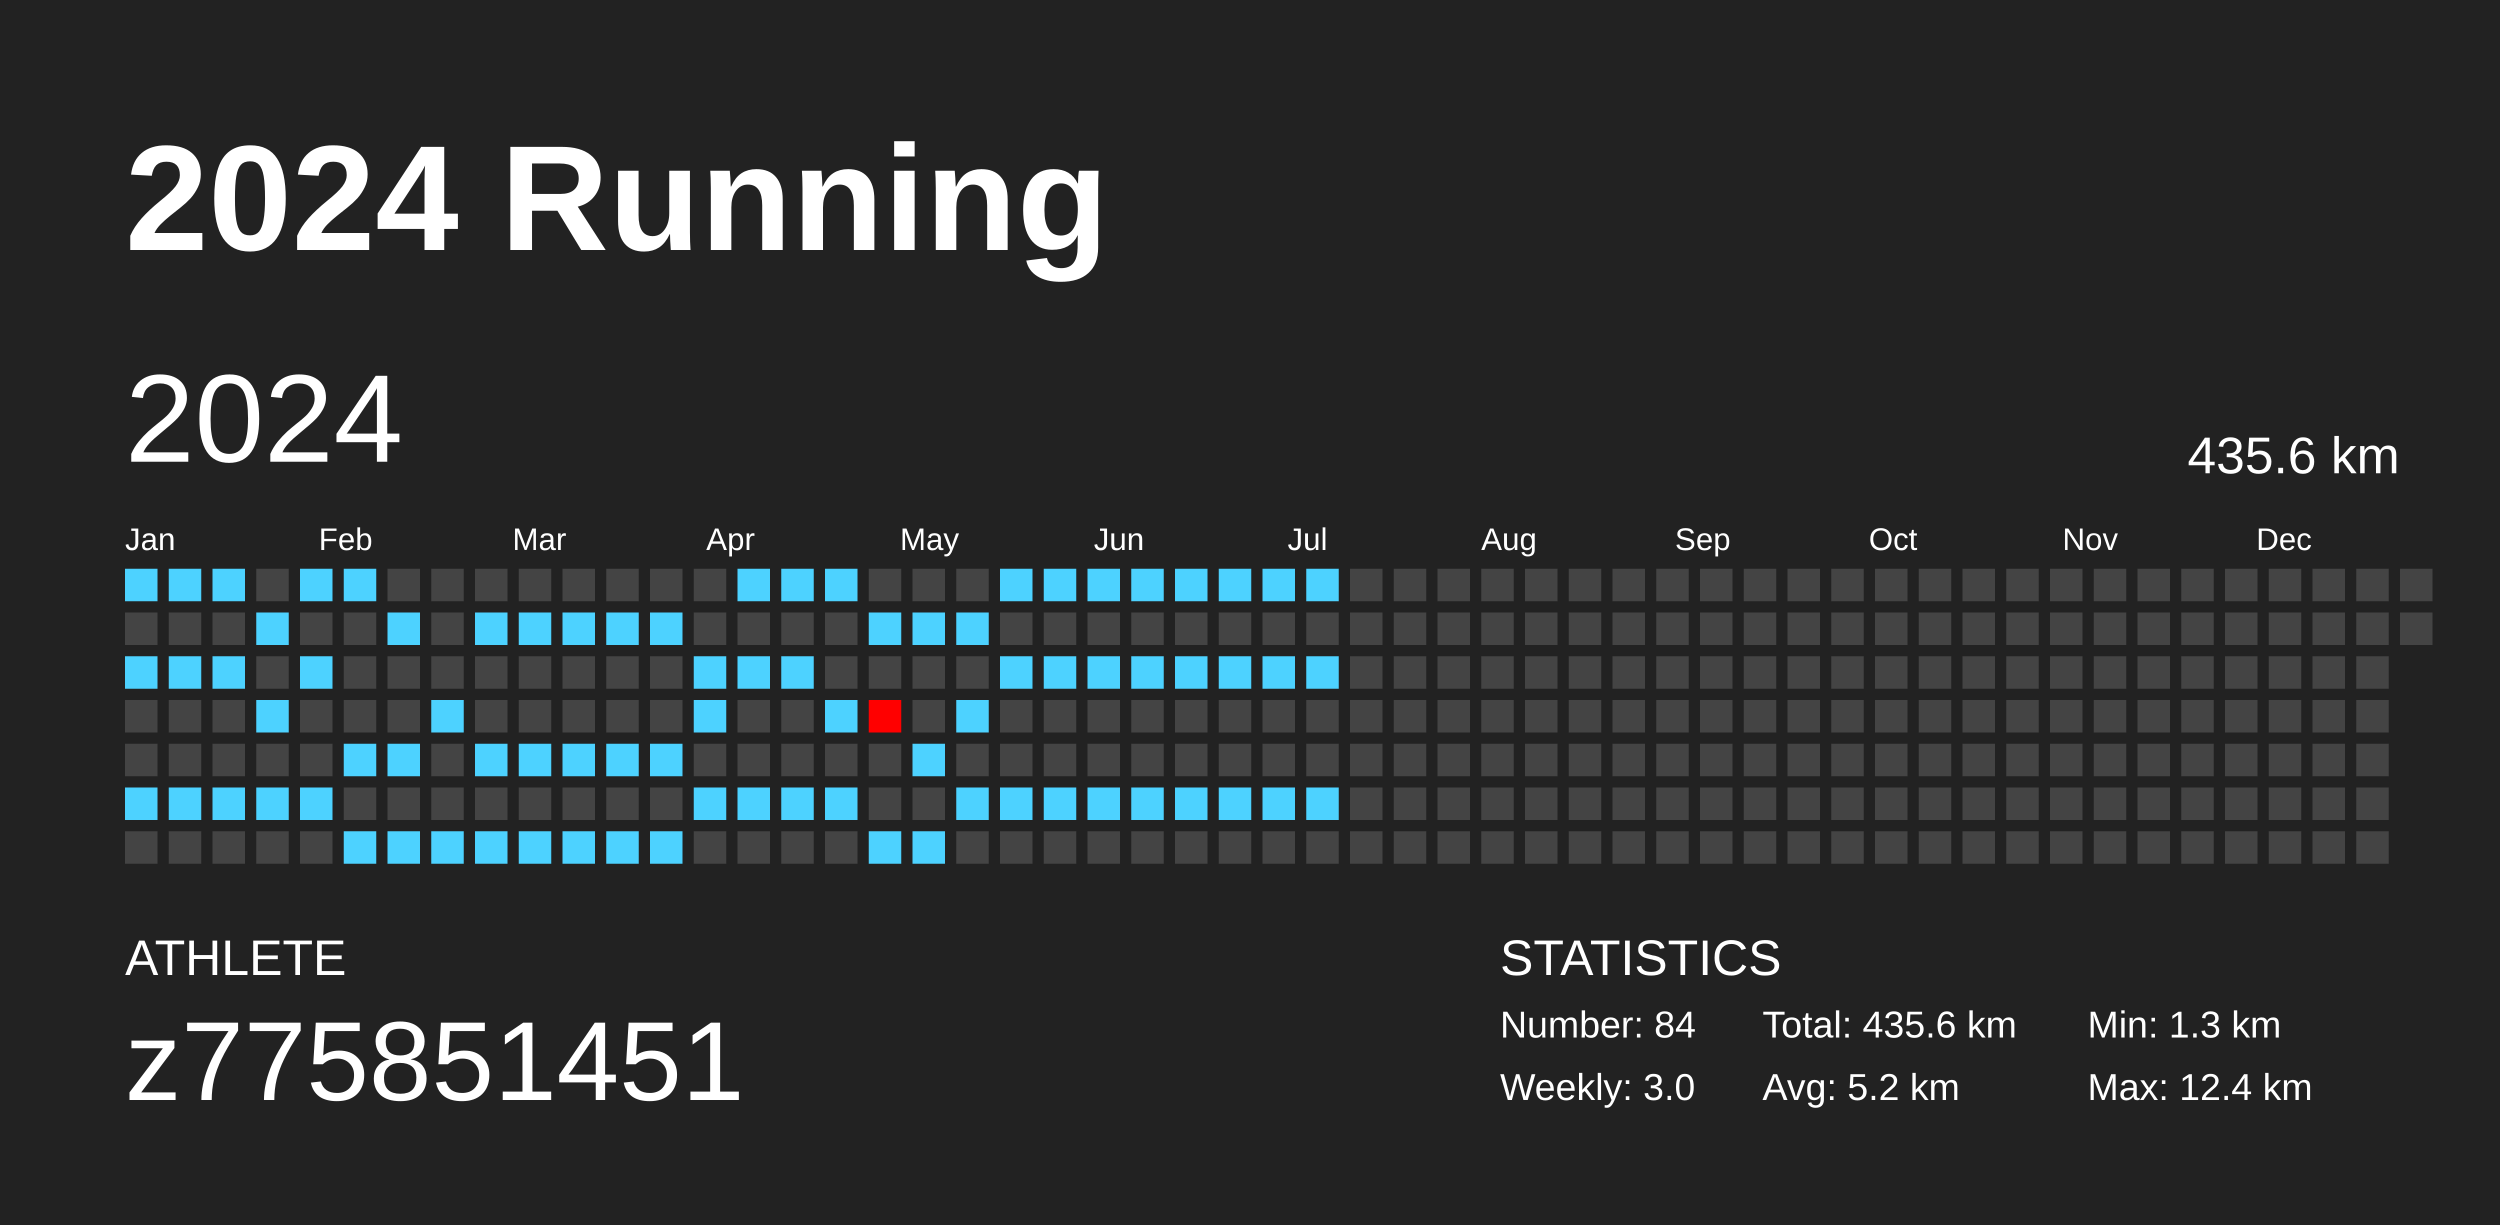
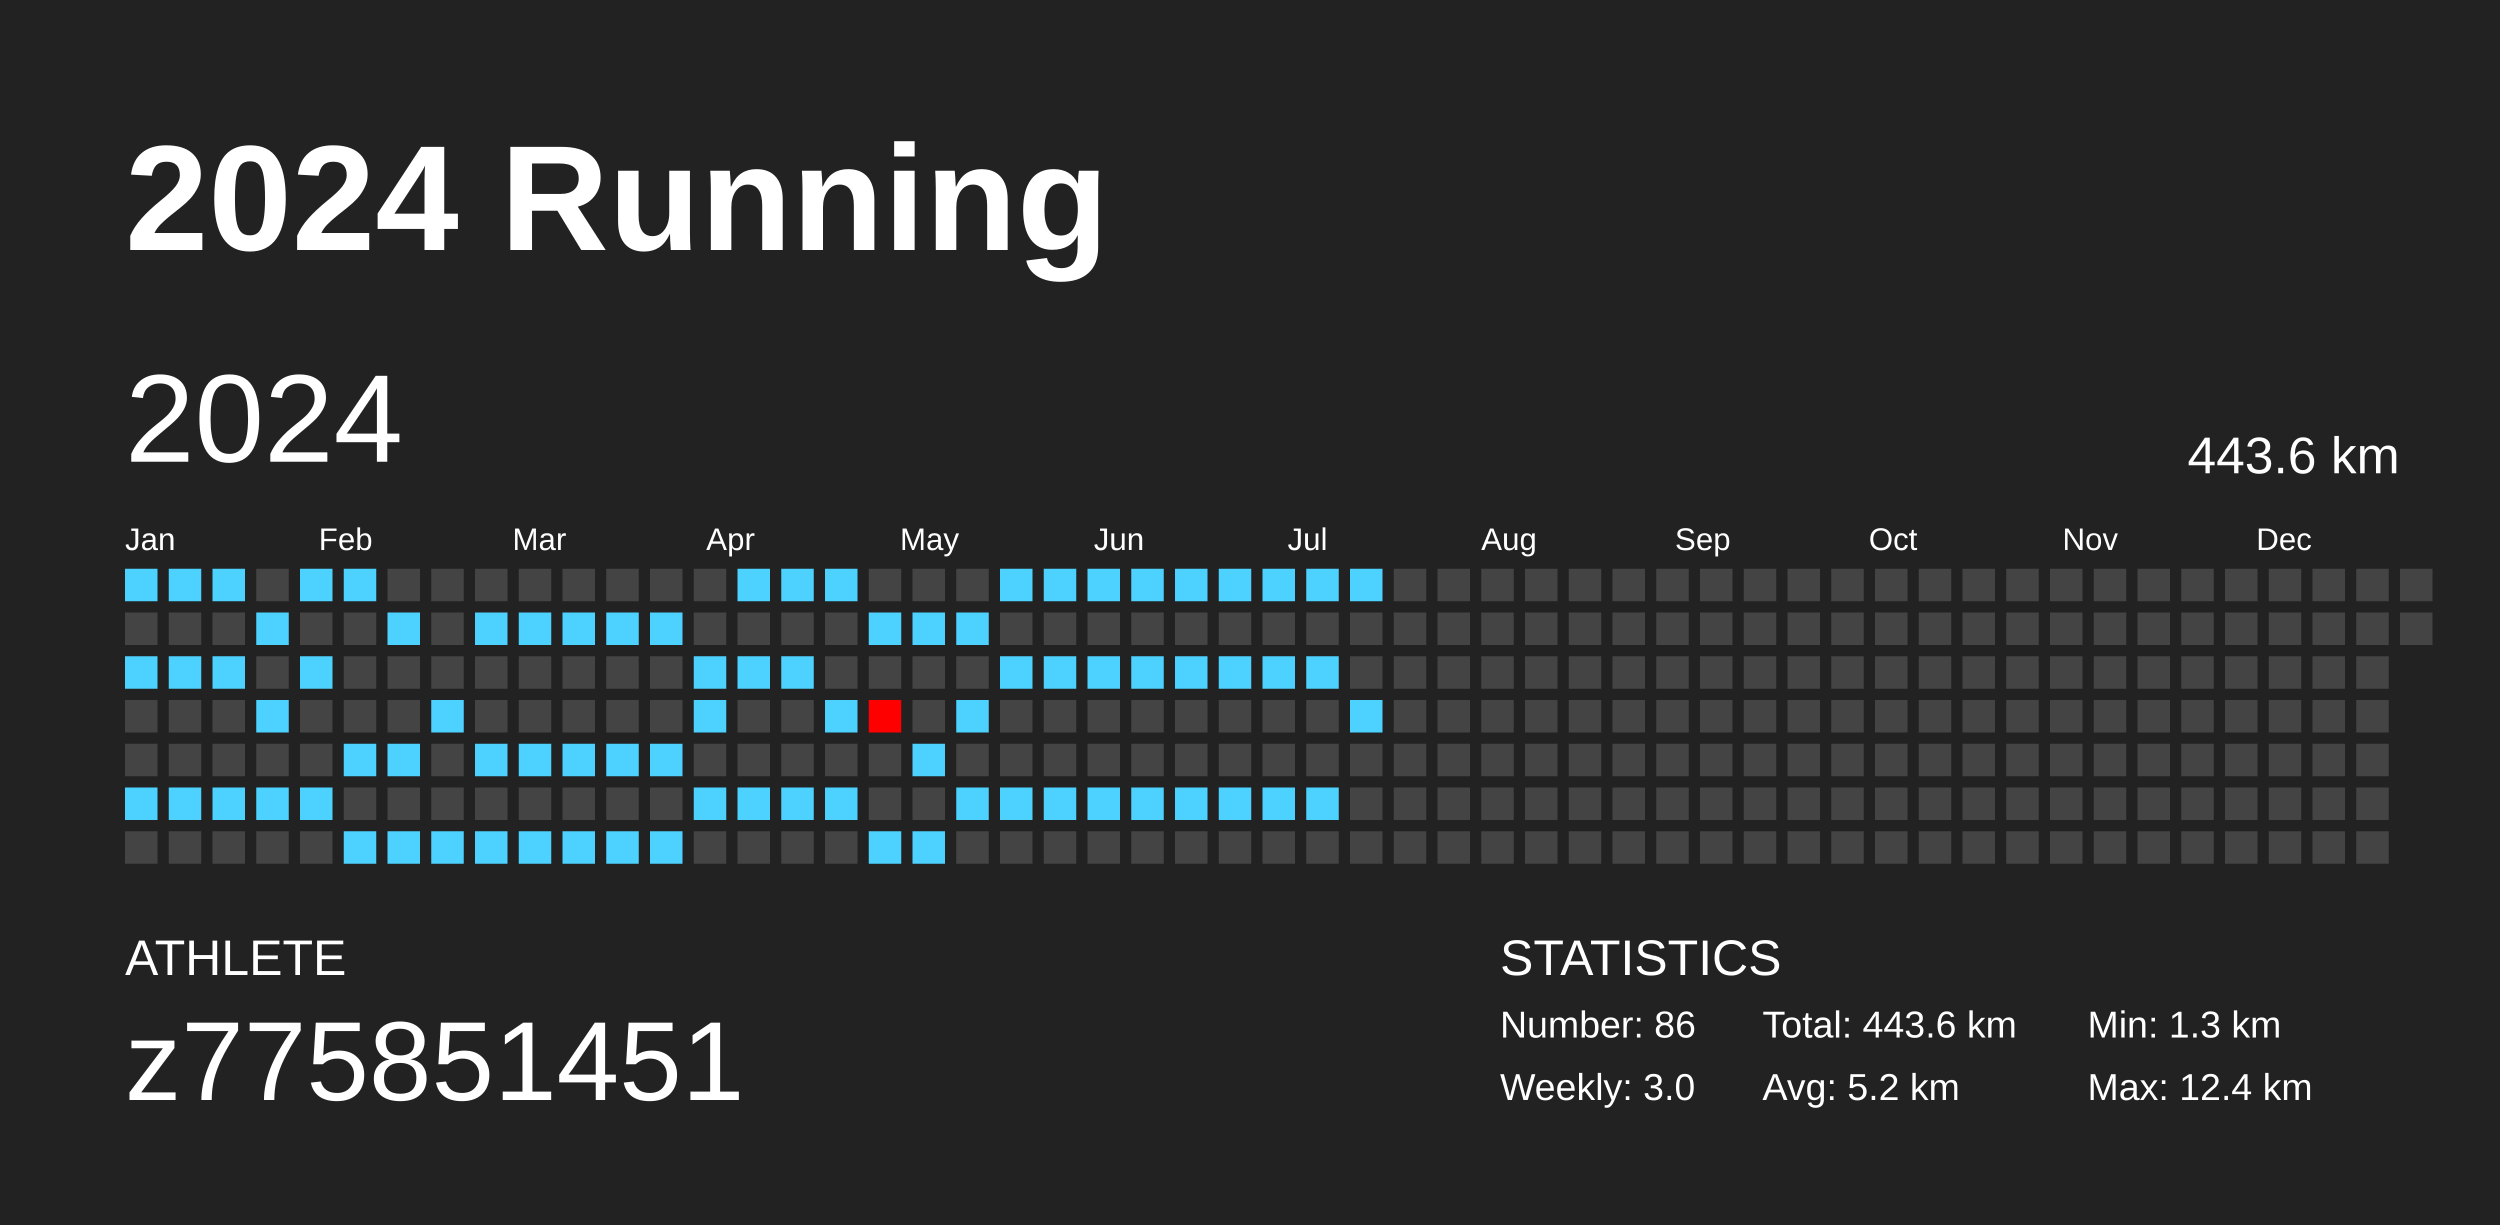
<svg xmlns="http://www.w3.org/2000/svg" baseProfile="full" height="98mm" version="1.1" viewBox="0,0,200,98" width="200mm">
  <defs />
  <rect fill="#222222" height="98" width="200" x="0" y="0" />
  <text fill="#FFFFFF" style="font-size:12px; font-family:Arial; font-weight:bold;" x="10" y="20">2024 Running</text>
  <text fill="#FFFFFF" style="font-size:4px; font-family:Arial" x="10" y="78">ATHLETE</text>
  <text fill="#FFFFFF" style="font-size:9px; font-family:Arial" x="10" y="88">z775851451</text>
  <text fill="#FFFFFF" style="font-size:4px; font-family:Arial" x="120" y="78">STATISTICS</text>
-   <text fill="#FFFFFF" style="font-size:3px; font-family:Arial" x="120" y="83">Number: 84</text>
+   <text fill="#FFFFFF" style="font-size:3px; font-family:Arial" x="120" y="83">Number: 86</text>
  <text fill="#FFFFFF" style="font-size:3px; font-family:Arial" x="120" y="88">Weekly: 3.0</text>
-   <text fill="#FFFFFF" style="font-size:3px; font-family:Arial" x="141" y="83">Total: 435.6 km</text>
+   <text fill="#FFFFFF" style="font-size:3px; font-family:Arial" x="141" y="83">Total: 443.6 km</text>
  <text fill="#FFFFFF" style="font-size:3px; font-family:Arial" x="141" y="88">Avg: 5.2 km</text>
  <text fill="#FFFFFF" style="font-size:3px; font-family:Arial" x="167" y="83">Min: 1.3 km</text>
  <text fill="#FFFFFF" style="font-size:3px; font-family:Arial" x="167" y="88">Max: 12.4 km</text>
  <text dominant-baseline="hanging" fill="#FFFFFF" style="font-size:10.0px; font-family:Arial;" x="10" y="30">2024</text>
-   <text dominant-baseline="hanging" fill="#FFFFFF" style="font-size:4.125px; font-family:Arial;" x="175" y="35">435.6 km</text>
+   <text dominant-baseline="hanging" fill="#FFFFFF" style="font-size:4.125px; font-family:Arial;" x="175" y="35">443.6 km</text>
  <text fill="#FFFFFF" style="font-size:2.5px; font-family:Arial" x="10.0" y="44">Jan</text>
  <text fill="#FFFFFF" style="font-size:2.5px; font-family:Arial" x="25.5" y="44">Feb</text>
  <text fill="#FFFFFF" style="font-size:2.5px; font-family:Arial" x="41.0" y="44">Mar</text>
  <text fill="#FFFFFF" style="font-size:2.5px; font-family:Arial" x="56.5" y="44">Apr</text>
  <text fill="#FFFFFF" style="font-size:2.5px; font-family:Arial" x="72.0" y="44">May</text>
  <text fill="#FFFFFF" style="font-size:2.5px; font-family:Arial" x="87.5" y="44">Jun</text>
  <text fill="#FFFFFF" style="font-size:2.5px; font-family:Arial" x="103.0" y="44">Jul</text>
  <text fill="#FFFFFF" style="font-size:2.5px; font-family:Arial" x="118.5" y="44">Aug</text>
  <text fill="#FFFFFF" style="font-size:2.5px; font-family:Arial" x="134.0" y="44">Sep</text>
  <text fill="#FFFFFF" style="font-size:2.5px; font-family:Arial" x="149.5" y="44">Oct</text>
  <text fill="#FFFFFF" style="font-size:2.5px; font-family:Arial" x="165.0" y="44">Nov</text>
  <text fill="#FFFFFF" style="font-size:2.5px; font-family:Arial" x="180.5" y="44">Dec</text>
  <rect fill="#4dd2ff" height="2.6" width="2.6" x="10.0" y="45.5" />
  <rect fill="#444444" height="2.6" width="2.6" x="10.0" y="49.0" />
  <rect fill="#4dd2ff" height="2.6" width="2.6" x="10.0" y="52.5" />
  <rect fill="#444444" height="2.6" width="2.6" x="10.0" y="56.0" />
  <rect fill="#444444" height="2.6" width="2.6" x="10.0" y="59.5" />
  <rect fill="#4dd2ff" height="2.6" width="2.6" x="10.0" y="63.0" />
  <rect fill="#444444" height="2.6" width="2.6" x="10.0" y="66.5" />
  <rect fill="#4dd2ff" height="2.6" width="2.6" x="13.5" y="45.5" />
  <rect fill="#444444" height="2.6" width="2.6" x="13.5" y="49.0" />
  <rect fill="#4dd2ff" height="2.6" width="2.6" x="13.5" y="52.5" />
  <rect fill="#444444" height="2.6" width="2.6" x="13.5" y="56.0" />
  <rect fill="#444444" height="2.6" width="2.6" x="13.5" y="59.5" />
  <rect fill="#4dd2ff" height="2.6" width="2.6" x="13.5" y="63.0" />
  <rect fill="#444444" height="2.6" width="2.6" x="13.5" y="66.5" />
  <rect fill="#4dd2ff" height="2.6" width="2.6" x="17.0" y="45.5" />
  <rect fill="#444444" height="2.6" width="2.6" x="17.0" y="49.0" />
  <rect fill="#4dd2ff" height="2.6" width="2.6" x="17.0" y="52.5" />
  <rect fill="#444444" height="2.6" width="2.6" x="17.0" y="56.0" />
  <rect fill="#444444" height="2.6" width="2.6" x="17.0" y="59.5" />
  <rect fill="#4dd2ff" height="2.6" width="2.6" x="17.0" y="63.0" />
  <rect fill="#444444" height="2.6" width="2.6" x="17.0" y="66.5" />
  <rect fill="#444444" height="2.6" width="2.6" x="20.5" y="45.5" />
  <rect fill="#4dd2ff" height="2.6" width="2.6" x="20.5" y="49.0" />
  <rect fill="#444444" height="2.6" width="2.6" x="20.5" y="52.5" />
  <rect fill="#4dd2ff" height="2.6" width="2.6" x="20.5" y="56.0" />
  <rect fill="#444444" height="2.6" width="2.6" x="20.5" y="59.5" />
  <rect fill="#4dd2ff" height="2.6" width="2.6" x="20.5" y="63.0" />
  <rect fill="#444444" height="2.6" width="2.6" x="20.5" y="66.5" />
  <rect fill="#4dd2ff" height="2.6" width="2.6" x="24.0" y="45.5" />
  <rect fill="#444444" height="2.6" width="2.6" x="24.0" y="49.0" />
  <rect fill="#4dd2ff" height="2.6" width="2.6" x="24.0" y="52.5" />
  <rect fill="#444444" height="2.6" width="2.6" x="24.0" y="56.0" />
  <rect fill="#444444" height="2.6" width="2.6" x="24.0" y="59.5" />
  <rect fill="#4dd2ff" height="2.6" width="2.6" x="24.0" y="63.0" />
  <rect fill="#444444" height="2.6" width="2.6" x="24.0" y="66.5" />
  <rect fill="#4dd2ff" height="2.6" width="2.6" x="27.5" y="45.5" />
  <rect fill="#444444" height="2.6" width="2.6" x="27.5" y="49.0" />
  <rect fill="#444444" height="2.6" width="2.6" x="27.5" y="52.5" />
  <rect fill="#444444" height="2.6" width="2.6" x="27.5" y="56.0" />
  <rect fill="#4dd2ff" height="2.6" width="2.6" x="27.5" y="59.5" />
  <rect fill="#444444" height="2.6" width="2.6" x="27.5" y="63.0" />
  <rect fill="#4dd2ff" height="2.6" width="2.6" x="27.5" y="66.5" />
  <rect fill="#444444" height="2.6" width="2.6" x="31.0" y="45.5" />
  <rect fill="#4dd2ff" height="2.6" width="2.6" x="31.0" y="49.0" />
  <rect fill="#444444" height="2.6" width="2.6" x="31.0" y="52.5" />
  <rect fill="#444444" height="2.6" width="2.6" x="31.0" y="56.0" />
  <rect fill="#4dd2ff" height="2.6" width="2.6" x="31.0" y="59.5" />
  <rect fill="#444444" height="2.6" width="2.6" x="31.0" y="63.0" />
  <rect fill="#4dd2ff" height="2.6" width="2.6" x="31.0" y="66.5" />
  <rect fill="#444444" height="2.6" width="2.6" x="34.5" y="45.5" />
  <rect fill="#444444" height="2.6" width="2.6" x="34.5" y="49.0" />
  <rect fill="#444444" height="2.6" width="2.6" x="34.5" y="52.5" />
  <rect fill="#4dd2ff" height="2.6" width="2.6" x="34.5" y="56.0" />
  <rect fill="#444444" height="2.6" width="2.6" x="34.5" y="59.5" />
  <rect fill="#444444" height="2.6" width="2.6" x="34.5" y="63.0" />
  <rect fill="#4dd2ff" height="2.6" width="2.6" x="34.5" y="66.5" />
  <rect fill="#444444" height="2.6" width="2.6" x="38.0" y="45.5" />
  <rect fill="#4dd2ff" height="2.6" width="2.6" x="38.0" y="49.0" />
  <rect fill="#444444" height="2.6" width="2.6" x="38.0" y="52.5" />
  <rect fill="#444444" height="2.6" width="2.6" x="38.0" y="56.0" />
  <rect fill="#4dd2ff" height="2.6" width="2.6" x="38.0" y="59.5" />
  <rect fill="#444444" height="2.6" width="2.6" x="38.0" y="63.0" />
  <rect fill="#4dd2ff" height="2.6" width="2.6" x="38.0" y="66.5" />
  <rect fill="#444444" height="2.6" width="2.6" x="41.5" y="45.5" />
  <rect fill="#4dd2ff" height="2.6" width="2.6" x="41.5" y="49.0" />
  <rect fill="#444444" height="2.6" width="2.6" x="41.5" y="52.5" />
  <rect fill="#444444" height="2.6" width="2.6" x="41.5" y="56.0" />
  <rect fill="#4dd2ff" height="2.6" width="2.6" x="41.5" y="59.5" />
  <rect fill="#444444" height="2.6" width="2.6" x="41.5" y="63.0" />
  <rect fill="#4dd2ff" height="2.6" width="2.6" x="41.5" y="66.5" />
  <rect fill="#444444" height="2.6" width="2.6" x="45.0" y="45.5" />
  <rect fill="#4dd2ff" height="2.6" width="2.6" x="45.0" y="49.0" />
  <rect fill="#444444" height="2.6" width="2.6" x="45.0" y="52.5" />
  <rect fill="#444444" height="2.6" width="2.6" x="45.0" y="56.0" />
  <rect fill="#4dd2ff" height="2.6" width="2.6" x="45.0" y="59.5" />
  <rect fill="#444444" height="2.6" width="2.6" x="45.0" y="63.0" />
  <rect fill="#4dd2ff" height="2.6" width="2.6" x="45.0" y="66.5" />
  <rect fill="#444444" height="2.6" width="2.6" x="48.5" y="45.5" />
  <rect fill="#4dd2ff" height="2.6" width="2.6" x="48.5" y="49.0" />
  <rect fill="#444444" height="2.6" width="2.6" x="48.5" y="52.5" />
  <rect fill="#444444" height="2.6" width="2.6" x="48.5" y="56.0" />
  <rect fill="#4dd2ff" height="2.6" width="2.6" x="48.5" y="59.5" />
  <rect fill="#444444" height="2.6" width="2.6" x="48.5" y="63.0" />
  <rect fill="#4dd2ff" height="2.6" width="2.6" x="48.5" y="66.5" />
  <rect fill="#444444" height="2.6" width="2.6" x="52.0" y="45.5" />
  <rect fill="#4dd2ff" height="2.6" width="2.6" x="52.0" y="49.0" />
  <rect fill="#444444" height="2.6" width="2.6" x="52.0" y="52.5" />
  <rect fill="#444444" height="2.6" width="2.6" x="52.0" y="56.0" />
  <rect fill="#4dd2ff" height="2.6" width="2.6" x="52.0" y="59.5" />
  <rect fill="#444444" height="2.6" width="2.6" x="52.0" y="63.0" />
  <rect fill="#4dd2ff" height="2.6" width="2.6" x="52.0" y="66.5" />
  <rect fill="#444444" height="2.6" width="2.6" x="55.5" y="45.5" />
  <rect fill="#444444" height="2.6" width="2.6" x="55.5" y="49.0" />
  <rect fill="#4dd2ff" height="2.6" width="2.6" x="55.5" y="52.5" />
  <rect fill="#4dd2ff" height="2.6" width="2.6" x="55.5" y="56.0" />
  <rect fill="#444444" height="2.6" width="2.6" x="55.5" y="59.5" />
  <rect fill="#4dd2ff" height="2.6" width="2.6" x="55.5" y="63.0" />
  <rect fill="#444444" height="2.6" width="2.6" x="55.5" y="66.5" />
  <rect fill="#4dd2ff" height="2.6" width="2.6" x="59.0" y="45.5" />
  <rect fill="#444444" height="2.6" width="2.6" x="59.0" y="49.0" />
  <rect fill="#4dd2ff" height="2.6" width="2.6" x="59.0" y="52.5" />
  <rect fill="#444444" height="2.6" width="2.6" x="59.0" y="56.0" />
  <rect fill="#444444" height="2.6" width="2.6" x="59.0" y="59.5" />
  <rect fill="#4dd2ff" height="2.6" width="2.6" x="59.0" y="63.0" />
  <rect fill="#444444" height="2.6" width="2.6" x="59.0" y="66.5" />
  <rect fill="#4dd2ff" height="2.6" width="2.6" x="62.5" y="45.5" />
  <rect fill="#444444" height="2.6" width="2.6" x="62.5" y="49.0" />
  <rect fill="#4dd2ff" height="2.6" width="2.6" x="62.5" y="52.5" />
  <rect fill="#444444" height="2.6" width="2.6" x="62.5" y="56.0" />
  <rect fill="#444444" height="2.6" width="2.6" x="62.5" y="59.5" />
  <rect fill="#4dd2ff" height="2.6" width="2.6" x="62.5" y="63.0" />
  <rect fill="#444444" height="2.6" width="2.6" x="62.5" y="66.5" />
  <rect fill="#4dd2ff" height="2.6" width="2.6" x="66.0" y="45.5" />
  <rect fill="#444444" height="2.6" width="2.6" x="66.0" y="49.0" />
  <rect fill="#444444" height="2.6" width="2.6" x="66.0" y="52.5" />
  <rect fill="#4dd2ff" height="2.6" width="2.6" x="66.0" y="56.0" />
  <rect fill="#444444" height="2.6" width="2.6" x="66.0" y="59.5" />
  <rect fill="#4dd2ff" height="2.6" width="2.6" x="66.0" y="63.0" />
  <rect fill="#444444" height="2.6" width="2.6" x="66.0" y="66.5" />
  <rect fill="#444444" height="2.6" width="2.6" x="69.5" y="45.5" />
  <rect fill="#4dd2ff" height="2.6" width="2.6" x="69.5" y="49.0" />
  <rect fill="#444444" height="2.6" width="2.6" x="69.5" y="52.5" />
  <rect fill="#ff0000" height="2.6" width="2.6" x="69.5" y="56.0" />
  <rect fill="#444444" height="2.6" width="2.6" x="69.5" y="59.5" />
  <rect fill="#444444" height="2.6" width="2.6" x="69.5" y="63.0" />
  <rect fill="#4dd2ff" height="2.6" width="2.6" x="69.5" y="66.5" />
  <rect fill="#444444" height="2.6" width="2.6" x="73.0" y="45.5" />
  <rect fill="#4dd2ff" height="2.6" width="2.6" x="73.0" y="49.0" />
  <rect fill="#444444" height="2.6" width="2.6" x="73.0" y="52.5" />
  <rect fill="#444444" height="2.6" width="2.6" x="73.0" y="56.0" />
  <rect fill="#4dd2ff" height="2.6" width="2.6" x="73.0" y="59.5" />
  <rect fill="#444444" height="2.6" width="2.6" x="73.0" y="63.0" />
  <rect fill="#4dd2ff" height="2.6" width="2.6" x="73.0" y="66.5" />
  <rect fill="#444444" height="2.6" width="2.6" x="76.5" y="45.5" />
  <rect fill="#4dd2ff" height="2.6" width="2.6" x="76.5" y="49.0" />
  <rect fill="#444444" height="2.6" width="2.6" x="76.5" y="52.5" />
  <rect fill="#4dd2ff" height="2.6" width="2.6" x="76.5" y="56.0" />
  <rect fill="#444444" height="2.6" width="2.6" x="76.5" y="59.5" />
  <rect fill="#4dd2ff" height="2.6" width="2.6" x="76.5" y="63.0" />
  <rect fill="#444444" height="2.6" width="2.6" x="76.5" y="66.5" />
  <rect fill="#4dd2ff" height="2.6" width="2.6" x="80.0" y="45.5" />
  <rect fill="#444444" height="2.6" width="2.6" x="80.0" y="49.0" />
  <rect fill="#4dd2ff" height="2.6" width="2.6" x="80.0" y="52.5" />
  <rect fill="#444444" height="2.6" width="2.6" x="80.0" y="56.0" />
  <rect fill="#444444" height="2.6" width="2.6" x="80.0" y="59.5" />
  <rect fill="#4dd2ff" height="2.6" width="2.6" x="80.0" y="63.0" />
  <rect fill="#444444" height="2.6" width="2.6" x="80.0" y="66.5" />
  <rect fill="#4dd2ff" height="2.6" width="2.6" x="83.5" y="45.5" />
  <rect fill="#444444" height="2.6" width="2.6" x="83.5" y="49.0" />
  <rect fill="#4dd2ff" height="2.6" width="2.6" x="83.5" y="52.5" />
  <rect fill="#444444" height="2.6" width="2.6" x="83.5" y="56.0" />
  <rect fill="#444444" height="2.6" width="2.6" x="83.5" y="59.5" />
  <rect fill="#4dd2ff" height="2.6" width="2.6" x="83.5" y="63.0" />
  <rect fill="#444444" height="2.6" width="2.6" x="83.5" y="66.5" />
  <rect fill="#4dd2ff" height="2.6" width="2.6" x="87.0" y="45.5" />
  <rect fill="#444444" height="2.6" width="2.6" x="87.0" y="49.0" />
  <rect fill="#4dd2ff" height="2.6" width="2.6" x="87.0" y="52.5" />
  <rect fill="#444444" height="2.6" width="2.6" x="87.0" y="56.0" />
  <rect fill="#444444" height="2.6" width="2.6" x="87.0" y="59.5" />
  <rect fill="#4dd2ff" height="2.6" width="2.6" x="87.0" y="63.0" />
  <rect fill="#444444" height="2.6" width="2.6" x="87.0" y="66.5" />
  <rect fill="#4dd2ff" height="2.6" width="2.6" x="90.5" y="45.5" />
  <rect fill="#444444" height="2.6" width="2.6" x="90.5" y="49.0" />
  <rect fill="#4dd2ff" height="2.6" width="2.6" x="90.5" y="52.5" />
  <rect fill="#444444" height="2.6" width="2.6" x="90.5" y="56.0" />
  <rect fill="#444444" height="2.6" width="2.6" x="90.5" y="59.5" />
  <rect fill="#4dd2ff" height="2.6" width="2.6" x="90.5" y="63.0" />
  <rect fill="#444444" height="2.6" width="2.6" x="90.5" y="66.5" />
  <rect fill="#4dd2ff" height="2.6" width="2.6" x="94.0" y="45.5" />
  <rect fill="#444444" height="2.6" width="2.6" x="94.0" y="49.0" />
  <rect fill="#4dd2ff" height="2.6" width="2.6" x="94.0" y="52.5" />
  <rect fill="#444444" height="2.6" width="2.6" x="94.0" y="56.0" />
  <rect fill="#444444" height="2.6" width="2.6" x="94.0" y="59.5" />
  <rect fill="#4dd2ff" height="2.6" width="2.6" x="94.0" y="63.0" />
  <rect fill="#444444" height="2.6" width="2.6" x="94.0" y="66.5" />
  <rect fill="#4dd2ff" height="2.6" width="2.6" x="97.5" y="45.5" />
  <rect fill="#444444" height="2.6" width="2.6" x="97.5" y="49.0" />
  <rect fill="#4dd2ff" height="2.6" width="2.6" x="97.5" y="52.5" />
  <rect fill="#444444" height="2.6" width="2.6" x="97.5" y="56.0" />
  <rect fill="#444444" height="2.6" width="2.6" x="97.5" y="59.5" />
  <rect fill="#4dd2ff" height="2.6" width="2.6" x="97.5" y="63.0" />
  <rect fill="#444444" height="2.6" width="2.6" x="97.5" y="66.5" />
  <rect fill="#4dd2ff" height="2.6" width="2.6" x="101.0" y="45.5" />
  <rect fill="#444444" height="2.6" width="2.6" x="101.0" y="49.0" />
  <rect fill="#4dd2ff" height="2.6" width="2.6" x="101.0" y="52.5" />
  <rect fill="#444444" height="2.6" width="2.6" x="101.0" y="56.0" />
  <rect fill="#444444" height="2.6" width="2.6" x="101.0" y="59.5" />
  <rect fill="#4dd2ff" height="2.6" width="2.6" x="101.0" y="63.0" />
  <rect fill="#444444" height="2.6" width="2.6" x="101.0" y="66.5" />
  <rect fill="#4dd2ff" height="2.6" width="2.6" x="104.5" y="45.5" />
  <rect fill="#444444" height="2.6" width="2.6" x="104.5" y="49.0" />
  <rect fill="#4dd2ff" height="2.6" width="2.6" x="104.5" y="52.5" />
  <rect fill="#444444" height="2.6" width="2.6" x="104.5" y="56.0" />
  <rect fill="#444444" height="2.6" width="2.6" x="104.5" y="59.5" />
  <rect fill="#4dd2ff" height="2.6" width="2.6" x="104.5" y="63.0" />
  <rect fill="#444444" height="2.6" width="2.6" x="104.5" y="66.5" />
-   <rect fill="#444444" height="2.6" width="2.6" x="108.0" y="45.5" />
+   <rect fill="#4dd2ff" height="2.6" width="2.6" x="108.0" y="45.5" />
  <rect fill="#444444" height="2.6" width="2.6" x="108.0" y="49.0" />
  <rect fill="#444444" height="2.6" width="2.6" x="108.0" y="52.5" />
-   <rect fill="#444444" height="2.6" width="2.6" x="108.0" y="56.0" />
+   <rect fill="#4dd2ff" height="2.6" width="2.6" x="108.0" y="56.0" />
  <rect fill="#444444" height="2.6" width="2.6" x="108.0" y="59.5" />
  <rect fill="#444444" height="2.6" width="2.6" x="108.0" y="63.0" />
  <rect fill="#444444" height="2.6" width="2.6" x="108.0" y="66.5" />
  <rect fill="#444444" height="2.6" width="2.6" x="111.5" y="45.5" />
  <rect fill="#444444" height="2.6" width="2.6" x="111.5" y="49.0" />
  <rect fill="#444444" height="2.6" width="2.6" x="111.5" y="52.5" />
  <rect fill="#444444" height="2.6" width="2.6" x="111.5" y="56.0" />
  <rect fill="#444444" height="2.6" width="2.6" x="111.5" y="59.5" />
  <rect fill="#444444" height="2.6" width="2.6" x="111.5" y="63.0" />
  <rect fill="#444444" height="2.6" width="2.6" x="111.5" y="66.5" />
  <rect fill="#444444" height="2.6" width="2.6" x="115.0" y="45.5" />
  <rect fill="#444444" height="2.6" width="2.6" x="115.0" y="49.0" />
  <rect fill="#444444" height="2.6" width="2.6" x="115.0" y="52.5" />
  <rect fill="#444444" height="2.6" width="2.6" x="115.0" y="56.0" />
  <rect fill="#444444" height="2.6" width="2.6" x="115.0" y="59.5" />
  <rect fill="#444444" height="2.6" width="2.6" x="115.0" y="63.0" />
  <rect fill="#444444" height="2.6" width="2.6" x="115.0" y="66.5" />
  <rect fill="#444444" height="2.6" width="2.6" x="118.5" y="45.5" />
  <rect fill="#444444" height="2.6" width="2.6" x="118.5" y="49.0" />
  <rect fill="#444444" height="2.6" width="2.6" x="118.5" y="52.5" />
  <rect fill="#444444" height="2.6" width="2.6" x="118.5" y="56.0" />
  <rect fill="#444444" height="2.6" width="2.6" x="118.5" y="59.5" />
  <rect fill="#444444" height="2.6" width="2.6" x="118.5" y="63.0" />
  <rect fill="#444444" height="2.6" width="2.6" x="118.5" y="66.5" />
  <rect fill="#444444" height="2.6" width="2.6" x="122.0" y="45.5" />
  <rect fill="#444444" height="2.6" width="2.6" x="122.0" y="49.0" />
  <rect fill="#444444" height="2.6" width="2.6" x="122.0" y="52.5" />
  <rect fill="#444444" height="2.6" width="2.6" x="122.0" y="56.0" />
  <rect fill="#444444" height="2.6" width="2.6" x="122.0" y="59.5" />
  <rect fill="#444444" height="2.6" width="2.6" x="122.0" y="63.0" />
  <rect fill="#444444" height="2.6" width="2.6" x="122.0" y="66.5" />
  <rect fill="#444444" height="2.6" width="2.6" x="125.5" y="45.5" />
  <rect fill="#444444" height="2.6" width="2.6" x="125.5" y="49.0" />
  <rect fill="#444444" height="2.6" width="2.6" x="125.5" y="52.5" />
  <rect fill="#444444" height="2.6" width="2.6" x="125.5" y="56.0" />
  <rect fill="#444444" height="2.6" width="2.6" x="125.5" y="59.5" />
  <rect fill="#444444" height="2.6" width="2.6" x="125.5" y="63.0" />
  <rect fill="#444444" height="2.6" width="2.6" x="125.5" y="66.5" />
  <rect fill="#444444" height="2.6" width="2.6" x="129.0" y="45.5" />
  <rect fill="#444444" height="2.6" width="2.6" x="129.0" y="49.0" />
  <rect fill="#444444" height="2.6" width="2.6" x="129.0" y="52.5" />
  <rect fill="#444444" height="2.6" width="2.6" x="129.0" y="56.0" />
  <rect fill="#444444" height="2.6" width="2.6" x="129.0" y="59.5" />
  <rect fill="#444444" height="2.6" width="2.6" x="129.0" y="63.0" />
  <rect fill="#444444" height="2.6" width="2.6" x="129.0" y="66.5" />
  <rect fill="#444444" height="2.6" width="2.6" x="132.5" y="45.5" />
  <rect fill="#444444" height="2.6" width="2.6" x="132.5" y="49.0" />
  <rect fill="#444444" height="2.6" width="2.6" x="132.5" y="52.5" />
  <rect fill="#444444" height="2.6" width="2.6" x="132.5" y="56.0" />
  <rect fill="#444444" height="2.6" width="2.6" x="132.5" y="59.5" />
  <rect fill="#444444" height="2.6" width="2.6" x="132.5" y="63.0" />
  <rect fill="#444444" height="2.6" width="2.6" x="132.5" y="66.5" />
  <rect fill="#444444" height="2.6" width="2.6" x="136.0" y="45.5" />
  <rect fill="#444444" height="2.6" width="2.6" x="136.0" y="49.0" />
  <rect fill="#444444" height="2.6" width="2.6" x="136.0" y="52.5" />
  <rect fill="#444444" height="2.6" width="2.6" x="136.0" y="56.0" />
  <rect fill="#444444" height="2.6" width="2.6" x="136.0" y="59.5" />
  <rect fill="#444444" height="2.6" width="2.6" x="136.0" y="63.0" />
  <rect fill="#444444" height="2.6" width="2.6" x="136.0" y="66.5" />
  <rect fill="#444444" height="2.6" width="2.6" x="139.5" y="45.5" />
  <rect fill="#444444" height="2.6" width="2.6" x="139.5" y="49.0" />
  <rect fill="#444444" height="2.6" width="2.6" x="139.5" y="52.5" />
  <rect fill="#444444" height="2.6" width="2.6" x="139.5" y="56.0" />
  <rect fill="#444444" height="2.6" width="2.6" x="139.5" y="59.5" />
  <rect fill="#444444" height="2.6" width="2.6" x="139.5" y="63.0" />
  <rect fill="#444444" height="2.6" width="2.6" x="139.5" y="66.5" />
  <rect fill="#444444" height="2.6" width="2.6" x="143.0" y="45.5" />
  <rect fill="#444444" height="2.6" width="2.6" x="143.0" y="49.0" />
  <rect fill="#444444" height="2.6" width="2.6" x="143.0" y="52.5" />
  <rect fill="#444444" height="2.6" width="2.6" x="143.0" y="56.0" />
  <rect fill="#444444" height="2.6" width="2.6" x="143.0" y="59.5" />
  <rect fill="#444444" height="2.6" width="2.6" x="143.0" y="63.0" />
  <rect fill="#444444" height="2.6" width="2.6" x="143.0" y="66.5" />
  <rect fill="#444444" height="2.6" width="2.6" x="146.5" y="45.5" />
  <rect fill="#444444" height="2.6" width="2.6" x="146.5" y="49.0" />
  <rect fill="#444444" height="2.6" width="2.6" x="146.5" y="52.5" />
  <rect fill="#444444" height="2.6" width="2.6" x="146.5" y="56.0" />
  <rect fill="#444444" height="2.6" width="2.6" x="146.5" y="59.5" />
  <rect fill="#444444" height="2.6" width="2.6" x="146.5" y="63.0" />
  <rect fill="#444444" height="2.6" width="2.6" x="146.5" y="66.5" />
  <rect fill="#444444" height="2.6" width="2.6" x="150.0" y="45.5" />
  <rect fill="#444444" height="2.6" width="2.6" x="150.0" y="49.0" />
  <rect fill="#444444" height="2.6" width="2.6" x="150.0" y="52.5" />
  <rect fill="#444444" height="2.6" width="2.6" x="150.0" y="56.0" />
  <rect fill="#444444" height="2.6" width="2.6" x="150.0" y="59.5" />
  <rect fill="#444444" height="2.6" width="2.6" x="150.0" y="63.0" />
  <rect fill="#444444" height="2.6" width="2.6" x="150.0" y="66.5" />
  <rect fill="#444444" height="2.6" width="2.6" x="153.5" y="45.5" />
  <rect fill="#444444" height="2.6" width="2.6" x="153.5" y="49.0" />
  <rect fill="#444444" height="2.6" width="2.6" x="153.5" y="52.5" />
  <rect fill="#444444" height="2.6" width="2.6" x="153.5" y="56.0" />
  <rect fill="#444444" height="2.6" width="2.6" x="153.5" y="59.5" />
  <rect fill="#444444" height="2.6" width="2.6" x="153.5" y="63.0" />
  <rect fill="#444444" height="2.6" width="2.6" x="153.5" y="66.5" />
  <rect fill="#444444" height="2.6" width="2.6" x="157.0" y="45.5" />
  <rect fill="#444444" height="2.6" width="2.6" x="157.0" y="49.0" />
  <rect fill="#444444" height="2.6" width="2.6" x="157.0" y="52.5" />
  <rect fill="#444444" height="2.6" width="2.6" x="157.0" y="56.0" />
  <rect fill="#444444" height="2.6" width="2.6" x="157.0" y="59.5" />
  <rect fill="#444444" height="2.6" width="2.6" x="157.0" y="63.0" />
  <rect fill="#444444" height="2.6" width="2.6" x="157.0" y="66.5" />
  <rect fill="#444444" height="2.6" width="2.6" x="160.5" y="45.5" />
  <rect fill="#444444" height="2.6" width="2.6" x="160.5" y="49.0" />
  <rect fill="#444444" height="2.6" width="2.6" x="160.5" y="52.5" />
  <rect fill="#444444" height="2.6" width="2.6" x="160.5" y="56.0" />
  <rect fill="#444444" height="2.6" width="2.6" x="160.5" y="59.5" />
  <rect fill="#444444" height="2.6" width="2.6" x="160.5" y="63.0" />
  <rect fill="#444444" height="2.6" width="2.6" x="160.5" y="66.5" />
  <rect fill="#444444" height="2.6" width="2.6" x="164.0" y="45.5" />
  <rect fill="#444444" height="2.6" width="2.6" x="164.0" y="49.0" />
  <rect fill="#444444" height="2.6" width="2.6" x="164.0" y="52.5" />
  <rect fill="#444444" height="2.6" width="2.6" x="164.0" y="56.0" />
  <rect fill="#444444" height="2.6" width="2.6" x="164.0" y="59.5" />
  <rect fill="#444444" height="2.6" width="2.6" x="164.0" y="63.0" />
  <rect fill="#444444" height="2.6" width="2.6" x="164.0" y="66.5" />
  <rect fill="#444444" height="2.6" width="2.6" x="167.5" y="45.5" />
  <rect fill="#444444" height="2.6" width="2.6" x="167.5" y="49.0" />
  <rect fill="#444444" height="2.6" width="2.6" x="167.5" y="52.5" />
  <rect fill="#444444" height="2.6" width="2.6" x="167.5" y="56.0" />
  <rect fill="#444444" height="2.6" width="2.6" x="167.5" y="59.5" />
  <rect fill="#444444" height="2.6" width="2.6" x="167.5" y="63.0" />
  <rect fill="#444444" height="2.6" width="2.6" x="167.5" y="66.5" />
  <rect fill="#444444" height="2.6" width="2.6" x="171.0" y="45.5" />
  <rect fill="#444444" height="2.6" width="2.6" x="171.0" y="49.0" />
  <rect fill="#444444" height="2.6" width="2.6" x="171.0" y="52.5" />
  <rect fill="#444444" height="2.6" width="2.6" x="171.0" y="56.0" />
  <rect fill="#444444" height="2.6" width="2.6" x="171.0" y="59.5" />
  <rect fill="#444444" height="2.6" width="2.6" x="171.0" y="63.0" />
  <rect fill="#444444" height="2.6" width="2.6" x="171.0" y="66.5" />
  <rect fill="#444444" height="2.6" width="2.6" x="174.5" y="45.5" />
  <rect fill="#444444" height="2.6" width="2.6" x="174.5" y="49.0" />
  <rect fill="#444444" height="2.6" width="2.6" x="174.5" y="52.5" />
  <rect fill="#444444" height="2.6" width="2.6" x="174.5" y="56.0" />
  <rect fill="#444444" height="2.6" width="2.6" x="174.5" y="59.5" />
  <rect fill="#444444" height="2.6" width="2.6" x="174.5" y="63.0" />
  <rect fill="#444444" height="2.6" width="2.6" x="174.5" y="66.5" />
  <rect fill="#444444" height="2.6" width="2.6" x="178.0" y="45.5" />
  <rect fill="#444444" height="2.6" width="2.6" x="178.0" y="49.0" />
  <rect fill="#444444" height="2.6" width="2.6" x="178.0" y="52.5" />
  <rect fill="#444444" height="2.6" width="2.6" x="178.0" y="56.0" />
  <rect fill="#444444" height="2.6" width="2.6" x="178.0" y="59.5" />
  <rect fill="#444444" height="2.6" width="2.6" x="178.0" y="63.0" />
  <rect fill="#444444" height="2.6" width="2.6" x="178.0" y="66.5" />
  <rect fill="#444444" height="2.6" width="2.6" x="181.5" y="45.5" />
  <rect fill="#444444" height="2.6" width="2.6" x="181.5" y="49.0" />
  <rect fill="#444444" height="2.6" width="2.6" x="181.5" y="52.5" />
  <rect fill="#444444" height="2.6" width="2.6" x="181.5" y="56.0" />
  <rect fill="#444444" height="2.6" width="2.6" x="181.5" y="59.5" />
  <rect fill="#444444" height="2.6" width="2.6" x="181.5" y="63.0" />
  <rect fill="#444444" height="2.6" width="2.6" x="181.5" y="66.5" />
  <rect fill="#444444" height="2.6" width="2.6" x="185.0" y="45.5" />
  <rect fill="#444444" height="2.6" width="2.6" x="185.0" y="49.0" />
  <rect fill="#444444" height="2.6" width="2.6" x="185.0" y="52.5" />
  <rect fill="#444444" height="2.6" width="2.6" x="185.0" y="56.0" />
  <rect fill="#444444" height="2.6" width="2.6" x="185.0" y="59.5" />
  <rect fill="#444444" height="2.6" width="2.6" x="185.0" y="63.0" />
  <rect fill="#444444" height="2.6" width="2.6" x="185.0" y="66.5" />
  <rect fill="#444444" height="2.6" width="2.6" x="188.5" y="45.5" />
  <rect fill="#444444" height="2.6" width="2.6" x="188.5" y="49.0" />
  <rect fill="#444444" height="2.6" width="2.6" x="188.5" y="52.5" />
  <rect fill="#444444" height="2.6" width="2.6" x="188.5" y="56.0" />
  <rect fill="#444444" height="2.6" width="2.6" x="188.5" y="59.5" />
  <rect fill="#444444" height="2.6" width="2.6" x="188.5" y="63.0" />
  <rect fill="#444444" height="2.6" width="2.6" x="188.5" y="66.5" />
  <rect fill="#444444" height="2.6" width="2.6" x="192.0" y="45.5" />
  <rect fill="#444444" height="2.6" width="2.6" x="192.0" y="49.0" />
</svg>
